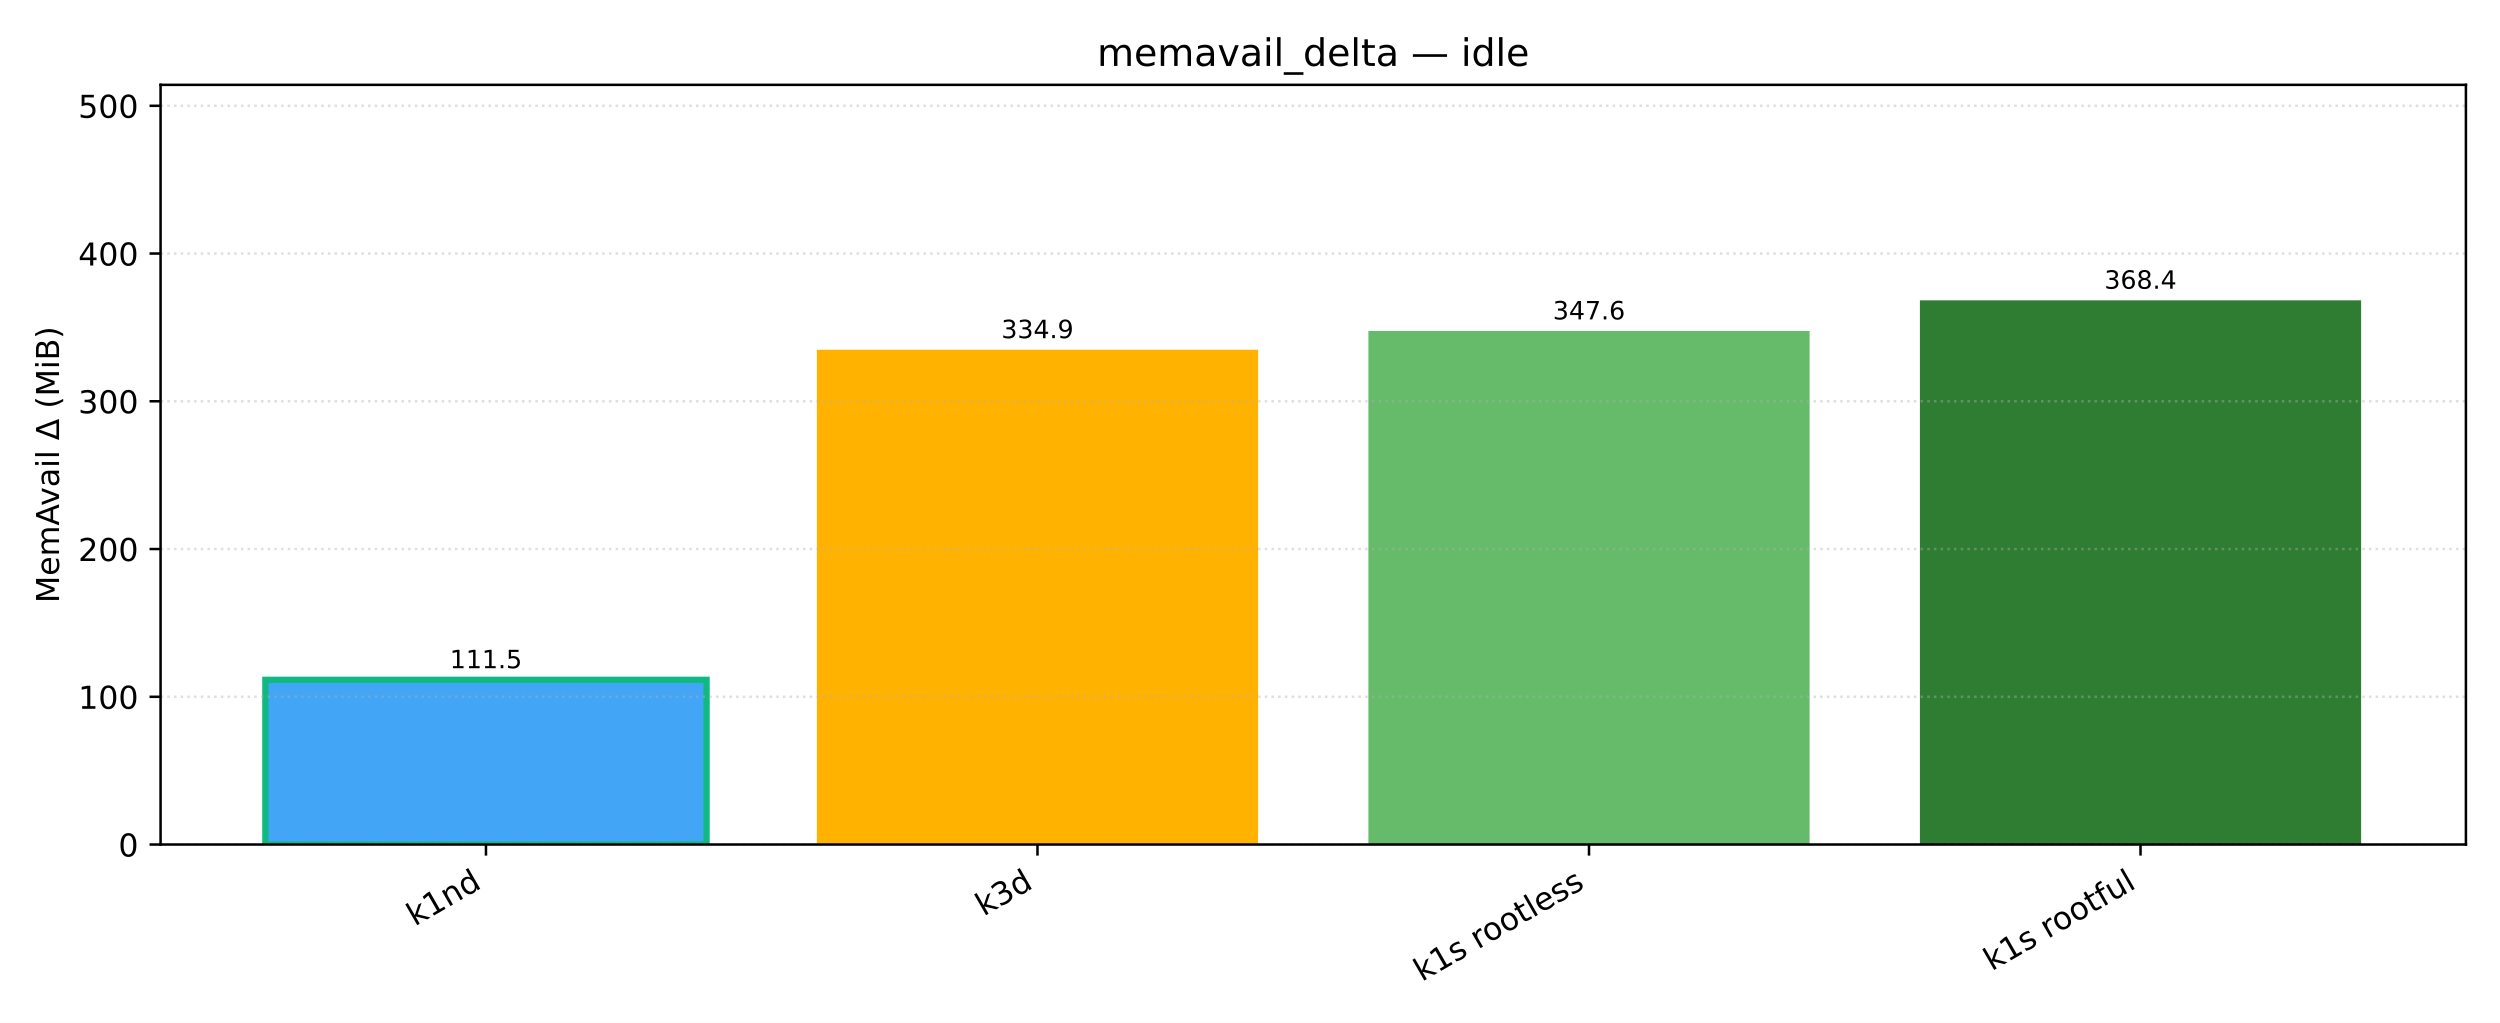
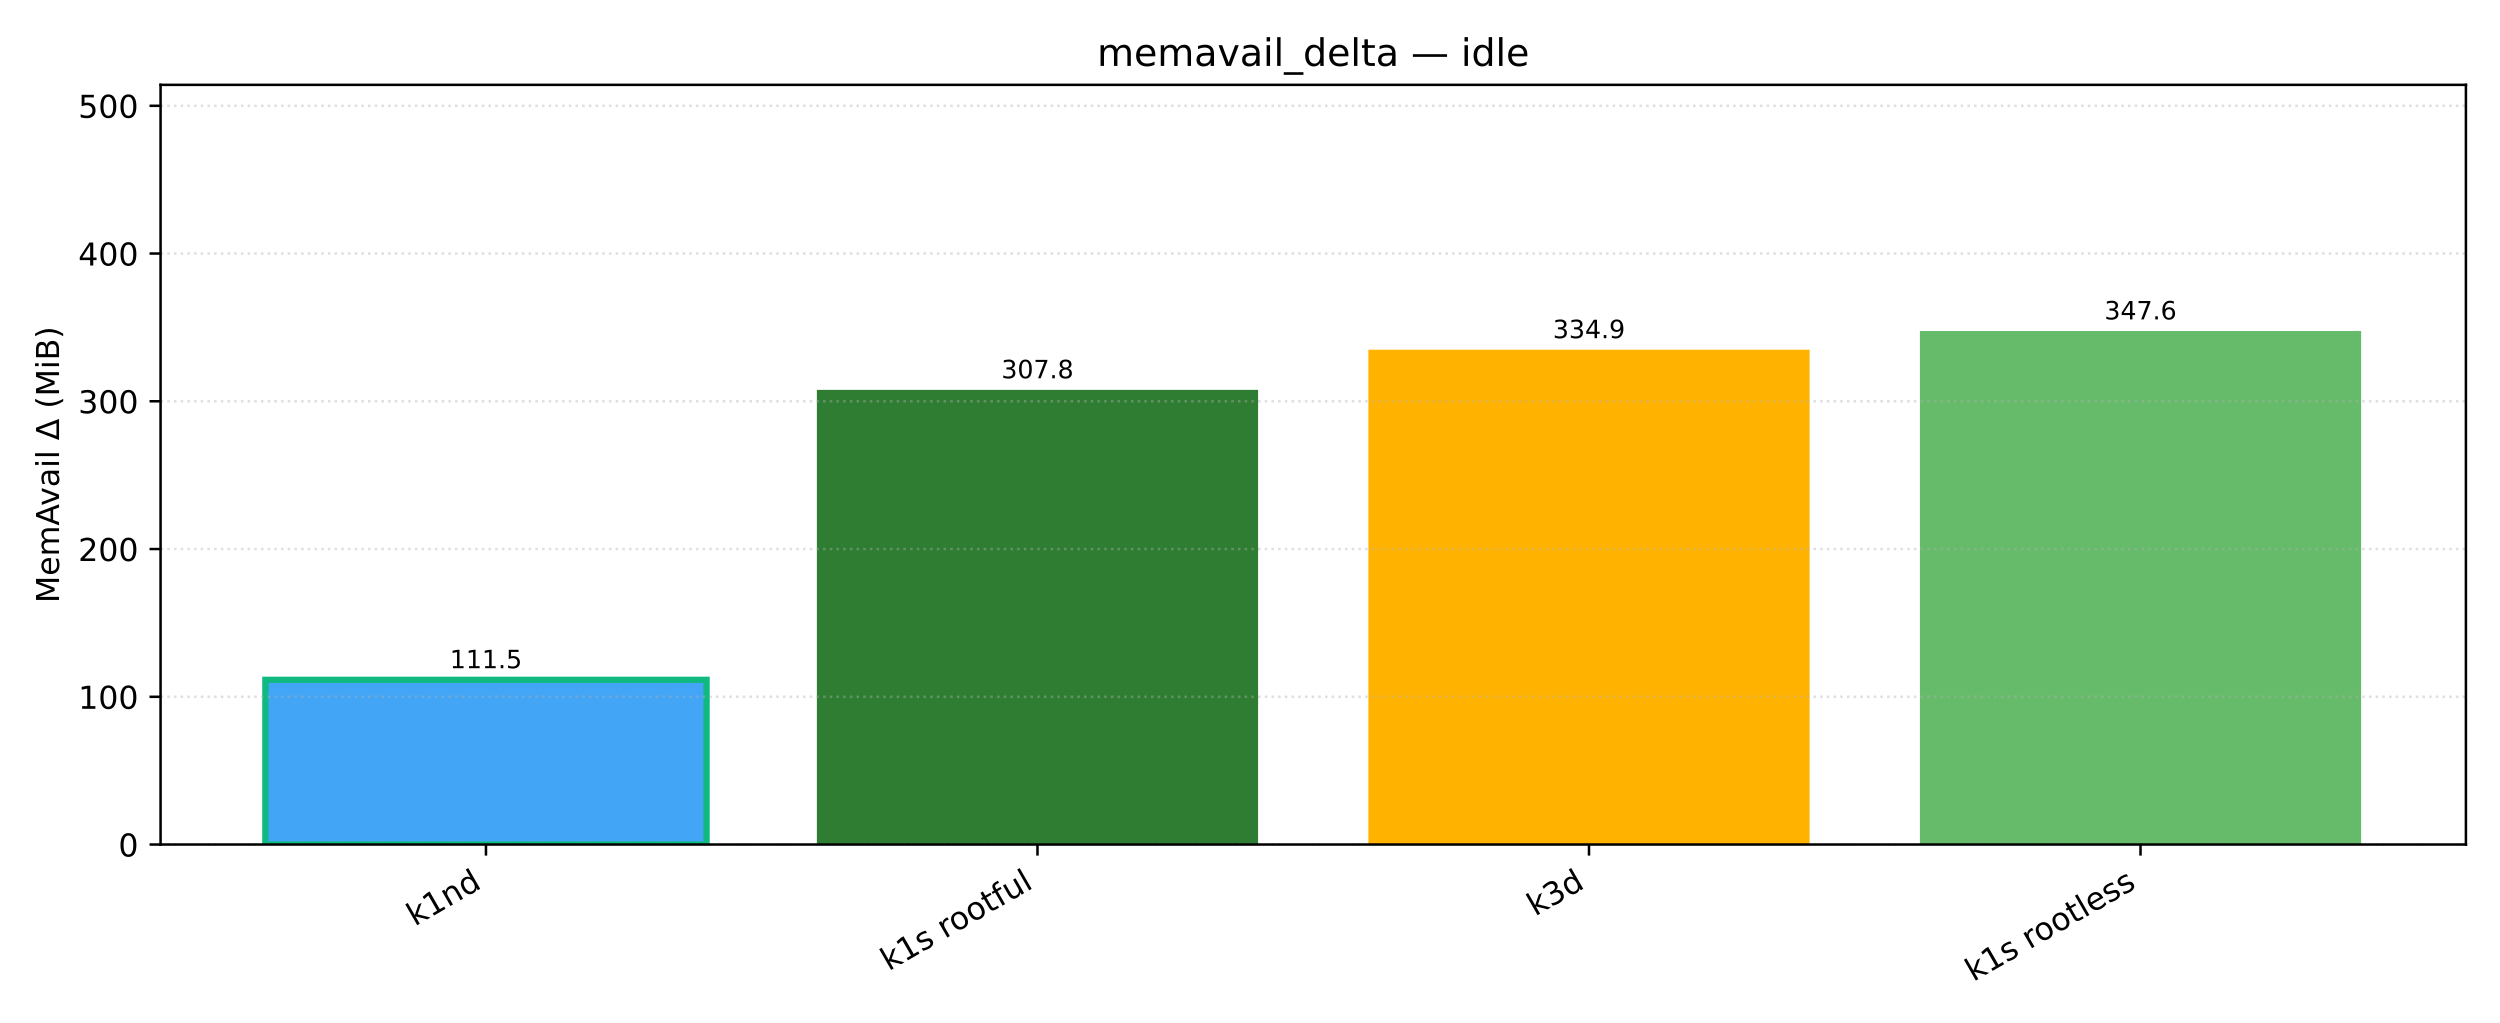
<svg xmlns="http://www.w3.org/2000/svg" xmlns:xlink="http://www.w3.org/1999/xlink" width="792pt" height="324pt" viewBox="0 0 792 324" version="1.1">
  <defs>
    <style type="text/css">*{stroke-linejoin: round; stroke-linecap: butt}</style>
  </defs>
  <g id="figure_1">
    <g id="patch_1">
      <path d="M 0 324  L 792 324  L 792 0  L 0 0  z " style="fill: #ffffff" />
    </g>
    <g id="axes_1">
      <g id="patch_2">
        <path d="M 50.87 267.545  L 781.2 267.545  L 781.2 26.88  L 50.87 26.88  z " style="fill: #ffffff" />
      </g>
      <g id="patch_3">
-         <path d="M 84.067 267.545  L 223.843 267.545  L 223.843 215.359  L 84.067 215.359  z " clip-path="url(#p48d5377087)" style="fill: #42a5f5; stroke: #10b981; stroke-width: 2; stroke-linejoin: miter" />
+         <path d="M 84.067 267.545  L 223.843 267.545  L 223.843 215.359  L 84.067 215.359  z " clip-path="url(#p763df72792)" style="fill: #42a5f5; stroke: #10b981; stroke-width: 2; stroke-linejoin: miter" />
      </g>
      <g id="patch_4">
-         <path d="M 258.787 267.545  L 398.563 267.545  L 398.563 110.798  L 258.787 110.798  z " clip-path="url(#p48d5377087)" style="fill: #ffb300" />
+         <path d="M 258.787 267.545  L 398.563 267.545  L 398.563 123.501  L 258.787 123.501  z " clip-path="url(#p763df72792)" style="fill: #2e7d32" />
      </g>
      <g id="patch_5">
-         <path d="M 433.507 267.545  L 573.283 267.545  L 573.283 104.857  L 433.507 104.857  z " clip-path="url(#p48d5377087)" style="fill: #66bb6a" />
+         <path d="M 433.507 267.545  L 573.283 267.545  L 573.283 110.798  L 433.507 110.798  z " clip-path="url(#p763df72792)" style="fill: #ffb300" />
      </g>
      <g id="patch_6">
-         <path d="M 608.227 267.545  L 748.003 267.545  L 748.003 95.136  L 608.227 95.136  z " clip-path="url(#p48d5377087)" style="fill: #2e7d32" />
+         <path d="M 608.227 267.545  L 748.003 267.545  L 748.003 104.857  L 608.227 104.857  z " clip-path="url(#p763df72792)" style="fill: #66bb6a" />
      </g>
      <g id="matplotlib.axis_1">
        <g id="xtick_1">
          <g id="line2d_1">
            <defs>
-               <path id="m6c4c476361" d="M 0 0  L 0 3.5  " style="stroke: #000000; stroke-width: 0.8" />
+               <path id="m501a582d23" d="M 0 0  L 0 3.5  " style="stroke: #000000; stroke-width: 0.8" />
            </defs>
            <g>
-               <use xlink:href="#m6c4c476361" x="153.955" y="267.545" style="stroke: #000000; stroke-width: 0.8" />
+               <use xlink:href="#m501a582d23" x="153.955" y="267.545" style="stroke: #000000; stroke-width: 0.8" />
            </g>
          </g>
          <g id="text_1">
            <g transform="translate(131.4038 293.5454) rotate(-30) scale(0.1 -0.1)">
              <defs>
                <path id="DejaVuSans-6b" d="M 581 4863  L 1159 4863  L 1159 1991  L 2875 3500  L 3609 3500  L 1753 1863  L 3688 0  L 2938 0  L 1159 1709  L 1159 0  L 581 0  L 581 4863  z " transform="scale(0.015625)" />
                <path id="DejaVuSans-31" d="M 794 531  L 1825 531  L 1825 4091  L 703 3866  L 703 4441  L 1819 4666  L 2450 4666  L 2450 531  L 3481 531  L 3481 0  L 794 0  L 794 531  z " transform="scale(0.015625)" />
                <path id="DejaVuSans-6e" d="M 3513 2113  L 3513 0  L 2938 0  L 2938 2094  Q 2938 2591 2744 2837  Q 2550 3084 2163 3084  Q 1697 3084 1428 2787  Q 1159 2491 1159 1978  L 1159 0  L 581 0  L 581 3500  L 1159 3500  L 1159 2956  Q 1366 3272 1645 3428  Q 1925 3584 2291 3584  Q 2894 3584 3203 3211  Q 3513 2838 3513 2113  z " transform="scale(0.015625)" />
                <path id="DejaVuSans-64" d="M 2906 2969  L 2906 4863  L 3481 4863  L 3481 0  L 2906 0  L 2906 525  Q 2725 213 2448 61  Q 2172 -91 1784 -91  Q 1150 -91 751 415  Q 353 922 353 1747  Q 353 2572 751 3078  Q 1150 3584 1784 3584  Q 2172 3584 2448 3432  Q 2725 3281 2906 2969  z M 947 1747  Q 947 1113 1208 752  Q 1469 391 1925 391  Q 2381 391 2643 752  Q 2906 1113 2906 1747  Q 2906 2381 2643 2742  Q 2381 3103 1925 3103  Q 1469 3103 1208 2742  Q 947 2381 947 1747  z " transform="scale(0.015625)" />
              </defs>
              <use xlink:href="#DejaVuSans-6b" />
              <use xlink:href="#DejaVuSans-31" transform="translate(57.91016 0)" />
              <use xlink:href="#DejaVuSans-6e" transform="translate(121.5332 0)" />
              <use xlink:href="#DejaVuSans-64" transform="translate(184.9121 0)" />
            </g>
          </g>
        </g>
        <g id="xtick_2">
          <g id="line2d_2">
            <g>
-               <use xlink:href="#m6c4c476361" x="328.675" y="267.545" style="stroke: #000000; stroke-width: 0.8" />
+               <use xlink:href="#m501a582d23" x="328.675" y="267.545" style="stroke: #000000; stroke-width: 0.8" />
            </g>
          </g>
          <g id="text_2">
-             <g transform="translate(311.6123 290.3767) rotate(-30) scale(0.1 -0.1)">
-               <defs>
-                 <path id="DejaVuSans-33" d="M 2597 2516  Q 3050 2419 3304 2112  Q 3559 1806 3559 1356  Q 3559 666 3084 287  Q 2609 -91 1734 -91  Q 1441 -91 1130 -33  Q 819 25 488 141  L 488 750  Q 750 597 1062 519  Q 1375 441 1716 441  Q 2309 441 2620 675  Q 2931 909 2931 1356  Q 2931 1769 2642 2001  Q 2353 2234 1838 2234  L 1294 2234  L 1294 2753  L 1863 2753  Q 2328 2753 2575 2939  Q 2822 3125 2822 3475  Q 2822 3834 2567 4026  Q 2313 4219 1838 4219  Q 1578 4219 1281 4162  Q 984 4106 628 3988  L 628 4550  Q 988 4650 1302 4700  Q 1616 4750 1894 4750  Q 2613 4750 3031 4423  Q 3450 4097 3450 3541  Q 3450 3153 3228 2886  Q 3006 2619 2597 2516  z " transform="scale(0.015625)" />
-               </defs>
-               <use xlink:href="#DejaVuSans-6b" />
-               <use xlink:href="#DejaVuSans-33" transform="translate(57.91016 0)" />
-               <use xlink:href="#DejaVuSans-64" transform="translate(121.5332 0)" />
-             </g>
-           </g>
-         </g>
-         <g id="xtick_3">
-           <g id="line2d_3">
-             <g>
-               <use xlink:href="#m6c4c476361" x="503.395" y="267.545" style="stroke: #000000; stroke-width: 0.8" />
-             </g>
-           </g>
-           <g id="text_3">
-             <g transform="translate(450.4505 311.0931) rotate(-30) scale(0.1 -0.1)">
+             <g transform="translate(281.545 307.7361) rotate(-30) scale(0.1 -0.1)">
              <defs>
                <path id="DejaVuSans-73" d="M 2834 3397  L 2834 2853  Q 2591 2978 2328 3040  Q 2066 3103 1784 3103  Q 1356 3103 1142 2972  Q 928 2841 928 2578  Q 928 2378 1081 2264  Q 1234 2150 1697 2047  L 1894 2003  Q 2506 1872 2764 1633  Q 3022 1394 3022 966  Q 3022 478 2636 193  Q 2250 -91 1575 -91  Q 1294 -91 989 -36  Q 684 19 347 128  L 347 722  Q 666 556 975 473  Q 1284 391 1588 391  Q 1994 391 2212 530  Q 2431 669 2431 922  Q 2431 1156 2273 1281  Q 2116 1406 1581 1522  L 1381 1569  Q 847 1681 609 1914  Q 372 2147 372 2553  Q 372 3047 722 3315  Q 1072 3584 1716 3584  Q 2034 3584 2315 3537  Q 2597 3491 2834 3397  z " transform="scale(0.015625)" />
                <path id="DejaVuSans-20" transform="scale(0.015625)" />
                <path id="DejaVuSans-72" d="M 2631 2963  Q 2534 3019 2420 3045  Q 2306 3072 2169 3072  Q 1681 3072 1420 2755  Q 1159 2438 1159 1844  L 1159 0  L 581 0  L 581 3500  L 1159 3500  L 1159 2956  Q 1341 3275 1631 3429  Q 1922 3584 2338 3584  Q 2397 3584 2469 3576  Q 2541 3569 2628 3553  L 2631 2963  z " transform="scale(0.015625)" />
                <path id="DejaVuSans-6f" d="M 1959 3097  Q 1497 3097 1228 2736  Q 959 2375 959 1747  Q 959 1119 1226 758  Q 1494 397 1959 397  Q 2419 397 2687 759  Q 2956 1122 2956 1747  Q 2956 2369 2687 2733  Q 2419 3097 1959 3097  z M 1959 3584  Q 2709 3584 3137 3096  Q 3566 2609 3566 1747  Q 3566 888 3137 398  Q 2709 -91 1959 -91  Q 1206 -91 779 398  Q 353 888 353 1747  Q 353 2609 779 3096  Q 1206 3584 1959 3584  z " transform="scale(0.015625)" />
                <path id="DejaVuSans-74" d="M 1172 4494  L 1172 3500  L 2356 3500  L 2356 3053  L 1172 3053  L 1172 1153  Q 1172 725 1289 603  Q 1406 481 1766 481  L 2356 481  L 2356 0  L 1766 0  Q 1100 0 847 248  Q 594 497 594 1153  L 594 3053  L 172 3053  L 172 3500  L 594 3500  L 594 4494  L 1172 4494  z " transform="scale(0.015625)" />
+                 <path id="DejaVuSans-66" d="M 2375 4863  L 2375 4384  L 1825 4384  Q 1516 4384 1395 4259  Q 1275 4134 1275 3809  L 1275 3500  L 2222 3500  L 2222 3053  L 1275 3053  L 1275 0  L 697 0  L 697 3053  L 147 3053  L 147 3500  L 697 3500  L 697 3744  Q 697 4328 969 4595  Q 1241 4863 1831 4863  L 2375 4863  z " transform="scale(0.015625)" />
+                 <path id="DejaVuSans-75" d="M 544 1381  L 544 3500  L 1119 3500  L 1119 1403  Q 1119 906 1312 657  Q 1506 409 1894 409  Q 2359 409 2629 706  Q 2900 1003 2900 1516  L 2900 3500  L 3475 3500  L 3475 0  L 2900 0  L 2900 538  Q 2691 219 2414 64  Q 2138 -91 1772 -91  Q 1169 -91 856 284  Q 544 659 544 1381  z M 1991 3584  L 1991 3584  z " transform="scale(0.015625)" />
                <path id="DejaVuSans-6c" d="M 603 4863  L 1178 4863  L 1178 0  L 603 0  L 603 4863  z " transform="scale(0.015625)" />
+               </defs>
+               <use xlink:href="#DejaVuSans-6b" />
+               <use xlink:href="#DejaVuSans-31" transform="translate(57.91016 0)" />
+               <use xlink:href="#DejaVuSans-73" transform="translate(121.5332 0)" />
+               <use xlink:href="#DejaVuSans-20" transform="translate(173.6328 0)" />
+               <use xlink:href="#DejaVuSans-72" transform="translate(205.4199 0)" />
+               <use xlink:href="#DejaVuSans-6f" transform="translate(244.2832 0)" />
+               <use xlink:href="#DejaVuSans-6f" transform="translate(305.4648 0)" />
+               <use xlink:href="#DejaVuSans-74" transform="translate(366.6465 0)" />
+               <use xlink:href="#DejaVuSans-66" transform="translate(405.8555 0)" />
+               <use xlink:href="#DejaVuSans-75" transform="translate(441.0605 0)" />
+               <use xlink:href="#DejaVuSans-6c" transform="translate(504.4395 0)" />
+             </g>
+           </g>
+         </g>
+         <g id="xtick_3">
+           <g id="line2d_3">
+             <g>
+               <use xlink:href="#m501a582d23" x="503.395" y="267.545" style="stroke: #000000; stroke-width: 0.8" />
+             </g>
+           </g>
+           <g id="text_3">
+             <g transform="translate(486.3324 290.3767) rotate(-30) scale(0.1 -0.1)">
+               <defs>
+                 <path id="DejaVuSans-33" d="M 2597 2516  Q 3050 2419 3304 2112  Q 3559 1806 3559 1356  Q 3559 666 3084 287  Q 2609 -91 1734 -91  Q 1441 -91 1130 -33  Q 819 25 488 141  L 488 750  Q 750 597 1062 519  Q 1375 441 1716 441  Q 2309 441 2620 675  Q 2931 909 2931 1356  Q 2931 1769 2642 2001  Q 2353 2234 1838 2234  L 1294 2234  L 1294 2753  L 1863 2753  Q 2328 2753 2575 2939  Q 2822 3125 2822 3475  Q 2822 3834 2567 4026  Q 2313 4219 1838 4219  Q 1578 4219 1281 4162  Q 984 4106 628 3988  L 628 4550  Q 988 4650 1302 4700  Q 1616 4750 1894 4750  Q 2613 4750 3031 4423  Q 3450 4097 3450 3541  Q 3450 3153 3228 2886  Q 3006 2619 2597 2516  z " transform="scale(0.015625)" />
+               </defs>
+               <use xlink:href="#DejaVuSans-6b" />
+               <use xlink:href="#DejaVuSans-33" transform="translate(57.91016 0)" />
+               <use xlink:href="#DejaVuSans-64" transform="translate(121.5332 0)" />
+             </g>
+           </g>
+         </g>
+         <g id="xtick_4">
+           <g id="line2d_4">
+             <g>
+               <use xlink:href="#m501a582d23" x="678.115" y="267.545" style="stroke: #000000; stroke-width: 0.8" />
+             </g>
+           </g>
+           <g id="text_4">
+             <g transform="translate(625.1706 311.0931) rotate(-30) scale(0.1 -0.1)">
+               <defs>
                <path id="DejaVuSans-65" d="M 3597 1894  L 3597 1613  L 953 1613  Q 991 1019 1311 708  Q 1631 397 2203 397  Q 2534 397 2845 478  Q 3156 559 3463 722  L 3463 178  Q 3153 47 2828 -22  Q 2503 -91 2169 -91  Q 1331 -91 842 396  Q 353 884 353 1716  Q 353 2575 817 3079  Q 1281 3584 2069 3584  Q 2775 3584 3186 3129  Q 3597 2675 3597 1894  z M 3022 2063  Q 3016 2534 2758 2815  Q 2500 3097 2075 3097  Q 1594 3097 1305 2825  Q 1016 2553 972 2059  L 3022 2063  z " transform="scale(0.015625)" />
              </defs>
              <use xlink:href="#DejaVuSans-6b" />
              <use xlink:href="#DejaVuSans-31" transform="translate(57.91016 0)" />
              <use xlink:href="#DejaVuSans-73" transform="translate(121.5332 0)" />
              <use xlink:href="#DejaVuSans-20" transform="translate(173.6328 0)" />
              <use xlink:href="#DejaVuSans-72" transform="translate(205.4199 0)" />
              <use xlink:href="#DejaVuSans-6f" transform="translate(244.2832 0)" />
              <use xlink:href="#DejaVuSans-6f" transform="translate(305.4648 0)" />
              <use xlink:href="#DejaVuSans-74" transform="translate(366.6465 0)" />
              <use xlink:href="#DejaVuSans-6c" transform="translate(405.8555 0)" />
              <use xlink:href="#DejaVuSans-65" transform="translate(433.6387 0)" />
              <use xlink:href="#DejaVuSans-73" transform="translate(495.1621 0)" />
              <use xlink:href="#DejaVuSans-73" transform="translate(547.2617 0)" />
            </g>
          </g>
        </g>
-         <g id="xtick_4">
-           <g id="line2d_4">
-             <g>
-               <use xlink:href="#m6c4c476361" x="678.115" y="267.545" style="stroke: #000000; stroke-width: 0.8" />
-             </g>
-           </g>
-           <g id="text_4">
-             <g transform="translate(630.9852 307.7361) rotate(-30) scale(0.1 -0.1)">
-               <defs>
-                 <path id="DejaVuSans-66" d="M 2375 4863  L 2375 4384  L 1825 4384  Q 1516 4384 1395 4259  Q 1275 4134 1275 3809  L 1275 3500  L 2222 3500  L 2222 3053  L 1275 3053  L 1275 0  L 697 0  L 697 3053  L 147 3053  L 147 3500  L 697 3500  L 697 3744  Q 697 4328 969 4595  Q 1241 4863 1831 4863  L 2375 4863  z " transform="scale(0.015625)" />
-                 <path id="DejaVuSans-75" d="M 544 1381  L 544 3500  L 1119 3500  L 1119 1403  Q 1119 906 1312 657  Q 1506 409 1894 409  Q 2359 409 2629 706  Q 2900 1003 2900 1516  L 2900 3500  L 3475 3500  L 3475 0  L 2900 0  L 2900 538  Q 2691 219 2414 64  Q 2138 -91 1772 -91  Q 1169 -91 856 284  Q 544 659 544 1381  z M 1991 3584  L 1991 3584  z " transform="scale(0.015625)" />
-               </defs>
-               <use xlink:href="#DejaVuSans-6b" />
-               <use xlink:href="#DejaVuSans-31" transform="translate(57.91016 0)" />
-               <use xlink:href="#DejaVuSans-73" transform="translate(121.5332 0)" />
-               <use xlink:href="#DejaVuSans-20" transform="translate(173.6328 0)" />
-               <use xlink:href="#DejaVuSans-72" transform="translate(205.4199 0)" />
-               <use xlink:href="#DejaVuSans-6f" transform="translate(244.2832 0)" />
-               <use xlink:href="#DejaVuSans-6f" transform="translate(305.4648 0)" />
-               <use xlink:href="#DejaVuSans-74" transform="translate(366.6465 0)" />
-               <use xlink:href="#DejaVuSans-66" transform="translate(405.8555 0)" />
-               <use xlink:href="#DejaVuSans-75" transform="translate(441.0605 0)" />
-               <use xlink:href="#DejaVuSans-6c" transform="translate(504.4395 0)" />
-             </g>
-           </g>
-         </g>
      </g>
      <g id="matplotlib.axis_2">
        <g id="ytick_1">
          <g id="line2d_5">
-             <path d="M 50.87 267.545  L 781.2 267.545  " clip-path="url(#p48d5377087)" style="fill: none; stroke-dasharray: 0.8,1.32; stroke-dashoffset: 0; stroke: #b0b0b0; stroke-opacity: 0.4; stroke-width: 0.8" />
+             <path d="M 50.87 267.545  L 781.2 267.545  " clip-path="url(#p763df72792)" style="fill: none; stroke-dasharray: 0.8,1.32; stroke-dashoffset: 0; stroke: #b0b0b0; stroke-opacity: 0.4; stroke-width: 0.8" />
          </g>
          <g id="line2d_6">
            <defs>
-               <path id="m9c7cfd11ad" d="M 0 0  L -3.5 0  " style="stroke: #000000; stroke-width: 0.8" />
+               <path id="m310448bea2" d="M 0 0  L -3.5 0  " style="stroke: #000000; stroke-width: 0.8" />
            </defs>
            <g>
-               <use xlink:href="#m9c7cfd11ad" x="50.87" y="267.545" style="stroke: #000000; stroke-width: 0.8" />
+               <use xlink:href="#m310448bea2" x="50.87" y="267.545" style="stroke: #000000; stroke-width: 0.8" />
            </g>
          </g>
          <g id="text_5">
            <g transform="translate(37.5075 271.3447) scale(0.1 -0.1)">
              <defs>
                <path id="DejaVuSans-30" d="M 2034 4250  Q 1547 4250 1301 3770  Q 1056 3291 1056 2328  Q 1056 1369 1301 889  Q 1547 409 2034 409  Q 2525 409 2770 889  Q 3016 1369 3016 2328  Q 3016 3291 2770 3770  Q 2525 4250 2034 4250  z M 2034 4750  Q 2819 4750 3233 4129  Q 3647 3509 3647 2328  Q 3647 1150 3233 529  Q 2819 -91 2034 -91  Q 1250 -91 836 529  Q 422 1150 422 2328  Q 422 3509 836 4129  Q 1250 4750 2034 4750  z " transform="scale(0.015625)" />
              </defs>
              <use xlink:href="#DejaVuSans-30" />
            </g>
          </g>
        </g>
        <g id="ytick_2">
          <g id="line2d_7">
-             <path d="M 50.87 220.74  L 781.2 220.74  " clip-path="url(#p48d5377087)" style="fill: none; stroke-dasharray: 0.8,1.32; stroke-dashoffset: 0; stroke: #b0b0b0; stroke-opacity: 0.4; stroke-width: 0.8" />
+             <path d="M 50.87 220.74  L 781.2 220.74  " clip-path="url(#p763df72792)" style="fill: none; stroke-dasharray: 0.8,1.32; stroke-dashoffset: 0; stroke: #b0b0b0; stroke-opacity: 0.4; stroke-width: 0.8" />
          </g>
          <g id="line2d_8">
            <g>
-               <use xlink:href="#m9c7cfd11ad" x="50.87" y="220.74" style="stroke: #000000; stroke-width: 0.8" />
+               <use xlink:href="#m310448bea2" x="50.87" y="220.74" style="stroke: #000000; stroke-width: 0.8" />
            </g>
          </g>
          <g id="text_6">
            <g transform="translate(24.7825 224.539) scale(0.1 -0.1)">
              <use xlink:href="#DejaVuSans-31" />
              <use xlink:href="#DejaVuSans-30" transform="translate(63.62305 0)" />
              <use xlink:href="#DejaVuSans-30" transform="translate(127.2461 0)" />
            </g>
          </g>
        </g>
        <g id="ytick_3">
          <g id="line2d_9">
-             <path d="M 50.87 173.934  L 781.2 173.934  " clip-path="url(#p48d5377087)" style="fill: none; stroke-dasharray: 0.8,1.32; stroke-dashoffset: 0; stroke: #b0b0b0; stroke-opacity: 0.4; stroke-width: 0.8" />
+             <path d="M 50.87 173.934  L 781.2 173.934  " clip-path="url(#p763df72792)" style="fill: none; stroke-dasharray: 0.8,1.32; stroke-dashoffset: 0; stroke: #b0b0b0; stroke-opacity: 0.4; stroke-width: 0.8" />
          </g>
          <g id="line2d_10">
            <g>
-               <use xlink:href="#m9c7cfd11ad" x="50.87" y="173.934" style="stroke: #000000; stroke-width: 0.8" />
+               <use xlink:href="#m310448bea2" x="50.87" y="173.934" style="stroke: #000000; stroke-width: 0.8" />
            </g>
          </g>
          <g id="text_7">
            <g transform="translate(24.7825 177.7333) scale(0.1 -0.1)">
              <defs>
                <path id="DejaVuSans-32" d="M 1228 531  L 3431 531  L 3431 0  L 469 0  L 469 531  Q 828 903 1448 1529  Q 2069 2156 2228 2338  Q 2531 2678 2651 2914  Q 2772 3150 2772 3378  Q 2772 3750 2511 3984  Q 2250 4219 1831 4219  Q 1534 4219 1204 4116  Q 875 4013 500 3803  L 500 4441  Q 881 4594 1212 4672  Q 1544 4750 1819 4750  Q 2544 4750 2975 4387  Q 3406 4025 3406 3419  Q 3406 3131 3298 2873  Q 3191 2616 2906 2266  Q 2828 2175 2409 1742  Q 1991 1309 1228 531  z " transform="scale(0.015625)" />
              </defs>
              <use xlink:href="#DejaVuSans-32" />
              <use xlink:href="#DejaVuSans-30" transform="translate(63.62305 0)" />
              <use xlink:href="#DejaVuSans-30" transform="translate(127.2461 0)" />
            </g>
          </g>
        </g>
        <g id="ytick_4">
          <g id="line2d_11">
-             <path d="M 50.87 127.128  L 781.2 127.128  " clip-path="url(#p48d5377087)" style="fill: none; stroke-dasharray: 0.8,1.32; stroke-dashoffset: 0; stroke: #b0b0b0; stroke-opacity: 0.4; stroke-width: 0.8" />
+             <path d="M 50.87 127.128  L 781.2 127.128  " clip-path="url(#p763df72792)" style="fill: none; stroke-dasharray: 0.8,1.32; stroke-dashoffset: 0; stroke: #b0b0b0; stroke-opacity: 0.4; stroke-width: 0.8" />
          </g>
          <g id="line2d_12">
            <g>
-               <use xlink:href="#m9c7cfd11ad" x="50.87" y="127.128" style="stroke: #000000; stroke-width: 0.8" />
+               <use xlink:href="#m310448bea2" x="50.87" y="127.128" style="stroke: #000000; stroke-width: 0.8" />
            </g>
          </g>
          <g id="text_8">
            <g transform="translate(24.7825 130.9275) scale(0.1 -0.1)">
              <use xlink:href="#DejaVuSans-33" />
              <use xlink:href="#DejaVuSans-30" transform="translate(63.62305 0)" />
              <use xlink:href="#DejaVuSans-30" transform="translate(127.2461 0)" />
            </g>
          </g>
        </g>
        <g id="ytick_5">
          <g id="line2d_13">
-             <path d="M 50.87 80.323  L 781.2 80.323  " clip-path="url(#p48d5377087)" style="fill: none; stroke-dasharray: 0.8,1.32; stroke-dashoffset: 0; stroke: #b0b0b0; stroke-opacity: 0.4; stroke-width: 0.8" />
+             <path d="M 50.87 80.323  L 781.2 80.323  " clip-path="url(#p763df72792)" style="fill: none; stroke-dasharray: 0.8,1.32; stroke-dashoffset: 0; stroke: #b0b0b0; stroke-opacity: 0.4; stroke-width: 0.8" />
          </g>
          <g id="line2d_14">
            <g>
-               <use xlink:href="#m9c7cfd11ad" x="50.87" y="80.323" style="stroke: #000000; stroke-width: 0.8" />
+               <use xlink:href="#m310448bea2" x="50.87" y="80.323" style="stroke: #000000; stroke-width: 0.8" />
            </g>
          </g>
          <g id="text_9">
            <g transform="translate(24.7825 84.12183) scale(0.1 -0.1)">
              <defs>
                <path id="DejaVuSans-34" d="M 2419 4116  L 825 1625  L 2419 1625  L 2419 4116  z M 2253 4666  L 3047 4666  L 3047 1625  L 3713 1625  L 3713 1100  L 3047 1100  L 3047 0  L 2419 0  L 2419 1100  L 313 1100  L 313 1709  L 2253 4666  z " transform="scale(0.015625)" />
              </defs>
              <use xlink:href="#DejaVuSans-34" />
              <use xlink:href="#DejaVuSans-30" transform="translate(63.62305 0)" />
              <use xlink:href="#DejaVuSans-30" transform="translate(127.2461 0)" />
            </g>
          </g>
        </g>
        <g id="ytick_6">
          <g id="line2d_15">
-             <path d="M 50.87 33.517  L 781.2 33.517  " clip-path="url(#p48d5377087)" style="fill: none; stroke-dasharray: 0.8,1.32; stroke-dashoffset: 0; stroke: #b0b0b0; stroke-opacity: 0.4; stroke-width: 0.8" />
+             <path d="M 50.87 33.517  L 781.2 33.517  " clip-path="url(#p763df72792)" style="fill: none; stroke-dasharray: 0.8,1.32; stroke-dashoffset: 0; stroke: #b0b0b0; stroke-opacity: 0.4; stroke-width: 0.8" />
          </g>
          <g id="line2d_16">
            <g>
-               <use xlink:href="#m9c7cfd11ad" x="50.87" y="33.517" style="stroke: #000000; stroke-width: 0.8" />
+               <use xlink:href="#m310448bea2" x="50.87" y="33.517" style="stroke: #000000; stroke-width: 0.8" />
            </g>
          </g>
          <g id="text_10">
            <g transform="translate(24.7825 37.31612) scale(0.1 -0.1)">
              <defs>
                <path id="DejaVuSans-35" d="M 691 4666  L 3169 4666  L 3169 4134  L 1269 4134  L 1269 2991  Q 1406 3038 1543 3061  Q 1681 3084 1819 3084  Q 2600 3084 3056 2656  Q 3513 2228 3513 1497  Q 3513 744 3044 326  Q 2575 -91 1722 -91  Q 1428 -91 1123 -41  Q 819 9 494 109  L 494 744  Q 775 591 1075 516  Q 1375 441 1709 441  Q 2250 441 2565 725  Q 2881 1009 2881 1497  Q 2881 1984 2565 2268  Q 2250 2553 1709 2553  Q 1456 2553 1204 2497  Q 953 2441 691 2322  L 691 4666  z " transform="scale(0.015625)" />
              </defs>
              <use xlink:href="#DejaVuSans-35" />
              <use xlink:href="#DejaVuSans-30" transform="translate(63.62305 0)" />
              <use xlink:href="#DejaVuSans-30" transform="translate(127.2461 0)" />
            </g>
          </g>
        </g>
        <g id="text_11">
          <g transform="translate(18.70281 191.0354) rotate(-90) scale(0.1 -0.1)">
            <defs>
              <path id="DejaVuSans-4d" d="M 628 4666  L 1569 4666  L 2759 1491  L 3956 4666  L 4897 4666  L 4897 0  L 4281 0  L 4281 4097  L 3078 897  L 2444 897  L 1241 4097  L 1241 0  L 628 0  L 628 4666  z " transform="scale(0.015625)" />
              <path id="DejaVuSans-6d" d="M 3328 2828  Q 3544 3216 3844 3400  Q 4144 3584 4550 3584  Q 5097 3584 5394 3201  Q 5691 2819 5691 2113  L 5691 0  L 5113 0  L 5113 2094  Q 5113 2597 4934 2840  Q 4756 3084 4391 3084  Q 3944 3084 3684 2787  Q 3425 2491 3425 1978  L 3425 0  L 2847 0  L 2847 2094  Q 2847 2600 2669 2842  Q 2491 3084 2119 3084  Q 1678 3084 1418 2786  Q 1159 2488 1159 1978  L 1159 0  L 581 0  L 581 3500  L 1159 3500  L 1159 2956  Q 1356 3278 1631 3431  Q 1906 3584 2284 3584  Q 2666 3584 2933 3390  Q 3200 3197 3328 2828  z " transform="scale(0.015625)" />
              <path id="DejaVuSans-41" d="M 2188 4044  L 1331 1722  L 3047 1722  L 2188 4044  z M 1831 4666  L 2547 4666  L 4325 0  L 3669 0  L 3244 1197  L 1141 1197  L 716 0  L 50 0  L 1831 4666  z " transform="scale(0.015625)" />
              <path id="DejaVuSans-76" d="M 191 3500  L 800 3500  L 1894 563  L 2988 3500  L 3597 3500  L 2284 0  L 1503 0  L 191 3500  z " transform="scale(0.015625)" />
              <path id="DejaVuSans-61" d="M 2194 1759  Q 1497 1759 1228 1600  Q 959 1441 959 1056  Q 959 750 1161 570  Q 1363 391 1709 391  Q 2188 391 2477 730  Q 2766 1069 2766 1631  L 2766 1759  L 2194 1759  z M 3341 1997  L 3341 0  L 2766 0  L 2766 531  Q 2569 213 2275 61  Q 1981 -91 1556 -91  Q 1019 -91 701 211  Q 384 513 384 1019  Q 384 1609 779 1909  Q 1175 2209 1959 2209  L 2766 2209  L 2766 2266  Q 2766 2663 2505 2880  Q 2244 3097 1772 3097  Q 1472 3097 1187 3025  Q 903 2953 641 2809  L 641 3341  Q 956 3463 1253 3523  Q 1550 3584 1831 3584  Q 2591 3584 2966 3190  Q 3341 2797 3341 1997  z " transform="scale(0.015625)" />
              <path id="DejaVuSans-69" d="M 603 3500  L 1178 3500  L 1178 0  L 603 0  L 603 3500  z M 603 4863  L 1178 4863  L 1178 4134  L 603 4134  L 603 4863  z " transform="scale(0.015625)" />
              <path id="DejaVuSans-394" d="M 2188 4044  L 906 525  L 3472 525  L 2188 4044  z M 50 0  L 1831 4666  L 2547 4666  L 4325 0  L 50 0  z " transform="scale(0.015625)" />
              <path id="DejaVuSans-28" d="M 1984 4856  Q 1566 4138 1362 3434  Q 1159 2731 1159 2009  Q 1159 1288 1364 580  Q 1569 -128 1984 -844  L 1484 -844  Q 1016 -109 783 600  Q 550 1309 550 2009  Q 550 2706 781 3412  Q 1013 4119 1484 4856  L 1984 4856  z " transform="scale(0.015625)" />
              <path id="DejaVuSans-42" d="M 1259 2228  L 1259 519  L 2272 519  Q 2781 519 3026 730  Q 3272 941 3272 1375  Q 3272 1813 3026 2020  Q 2781 2228 2272 2228  L 1259 2228  z M 1259 4147  L 1259 2741  L 2194 2741  Q 2656 2741 2882 2914  Q 3109 3088 3109 3444  Q 3109 3797 2882 3972  Q 2656 4147 2194 4147  L 1259 4147  z M 628 4666  L 2241 4666  Q 2963 4666 3353 4366  Q 3744 4066 3744 3513  Q 3744 3084 3544 2831  Q 3344 2578 2956 2516  Q 3422 2416 3680 2098  Q 3938 1781 3938 1306  Q 3938 681 3513 340  Q 3088 0 2303 0  L 628 0  L 628 4666  z " transform="scale(0.015625)" />
              <path id="DejaVuSans-29" d="M 513 4856  L 1013 4856  Q 1481 4119 1714 3412  Q 1947 2706 1947 2009  Q 1947 1309 1714 600  Q 1481 -109 1013 -844  L 513 -844  Q 928 -128 1133 580  Q 1338 1288 1338 2009  Q 1338 2731 1133 3434  Q 928 4138 513 4856  z " transform="scale(0.015625)" />
            </defs>
            <use xlink:href="#DejaVuSans-4d" />
            <use xlink:href="#DejaVuSans-65" transform="translate(86.2793 0)" />
            <use xlink:href="#DejaVuSans-6d" transform="translate(147.8027 0)" />
            <use xlink:href="#DejaVuSans-41" transform="translate(245.2148 0)" />
            <use xlink:href="#DejaVuSans-76" transform="translate(307.748 0)" />
            <use xlink:href="#DejaVuSans-61" transform="translate(366.9277 0)" />
            <use xlink:href="#DejaVuSans-69" transform="translate(428.207 0)" />
            <use xlink:href="#DejaVuSans-6c" transform="translate(455.9902 0)" />
            <use xlink:href="#DejaVuSans-20" transform="translate(483.7734 0)" />
            <use xlink:href="#DejaVuSans-394" transform="translate(515.5605 0)" />
            <use xlink:href="#DejaVuSans-20" transform="translate(583.9688 0)" />
            <use xlink:href="#DejaVuSans-28" transform="translate(615.7559 0)" />
            <use xlink:href="#DejaVuSans-4d" transform="translate(654.7695 0)" />
            <use xlink:href="#DejaVuSans-69" transform="translate(741.0488 0)" />
            <use xlink:href="#DejaVuSans-42" transform="translate(768.832 0)" />
            <use xlink:href="#DejaVuSans-29" transform="translate(837.4355 0)" />
          </g>
        </g>
      </g>
      <g id="patch_7">
        <path d="M 50.87 267.545  L 50.87 26.88  " style="fill: none; stroke: #000000; stroke-width: 0.8; stroke-linejoin: miter; stroke-linecap: square" />
      </g>
      <g id="patch_8">
        <path d="M 781.2 267.545  L 781.2 26.88  " style="fill: none; stroke: #000000; stroke-width: 0.8; stroke-linejoin: miter; stroke-linecap: square" />
      </g>
      <g id="patch_9">
        <path d="M 50.87 267.545  L 781.2 267.545  " style="fill: none; stroke: #000000; stroke-width: 0.8; stroke-linejoin: miter; stroke-linecap: square" />
      </g>
      <g id="patch_10">
        <path d="M 50.87 26.88  L 781.2 26.88  " style="fill: none; stroke: #000000; stroke-width: 0.8; stroke-linejoin: miter; stroke-linecap: square" />
      </g>
      <g id="text_12">
        <g transform="translate(142.5036 211.6952) scale(0.08 -0.08)">
          <defs>
            <path id="DejaVuSans-2e" d="M 684 794  L 1344 794  L 1344 0  L 684 0  L 684 794  z " transform="scale(0.015625)" />
          </defs>
          <use xlink:href="#DejaVuSans-31" />
          <use xlink:href="#DejaVuSans-31" transform="translate(63.62305 0)" />
          <use xlink:href="#DejaVuSans-31" transform="translate(127.2461 0)" />
          <use xlink:href="#DejaVuSans-2e" transform="translate(190.8691 0)" />
          <use xlink:href="#DejaVuSans-35" transform="translate(222.6562 0)" />
        </g>
      </g>
      <g id="text_13">
-         <g transform="translate(317.2237 107.1338) scale(0.08 -0.08)">
+         <g transform="translate(317.2237 119.8371) scale(0.08 -0.08)">
+           <defs>
+             <path id="DejaVuSans-37" d="M 525 4666  L 3525 4666  L 3525 4397  L 1831 0  L 1172 0  L 2766 4134  L 525 4134  L 525 4666  z " transform="scale(0.015625)" />
+             <path id="DejaVuSans-38" d="M 2034 2216  Q 1584 2216 1326 1975  Q 1069 1734 1069 1313  Q 1069 891 1326 650  Q 1584 409 2034 409  Q 2484 409 2743 651  Q 3003 894 3003 1313  Q 3003 1734 2745 1975  Q 2488 2216 2034 2216  z M 1403 2484  Q 997 2584 770 2862  Q 544 3141 544 3541  Q 544 4100 942 4425  Q 1341 4750 2034 4750  Q 2731 4750 3128 4425  Q 3525 4100 3525 3541  Q 3525 3141 3298 2862  Q 3072 2584 2669 2484  Q 3125 2378 3379 2068  Q 3634 1759 3634 1313  Q 3634 634 3220 271  Q 2806 -91 2034 -91  Q 1263 -91 848 271  Q 434 634 434 1313  Q 434 1759 690 2068  Q 947 2378 1403 2484  z M 1172 3481  Q 1172 3119 1398 2916  Q 1625 2713 2034 2713  Q 2441 2713 2670 2916  Q 2900 3119 2900 3481  Q 2900 3844 2670 4047  Q 2441 4250 2034 4250  Q 1625 4250 1398 4047  Q 1172 3844 1172 3481  z " transform="scale(0.015625)" />
+           </defs>
+           <use xlink:href="#DejaVuSans-33" />
+           <use xlink:href="#DejaVuSans-30" transform="translate(63.62305 0)" />
+           <use xlink:href="#DejaVuSans-37" transform="translate(127.2461 0)" />
+           <use xlink:href="#DejaVuSans-2e" transform="translate(190.8691 0)" />
+           <use xlink:href="#DejaVuSans-38" transform="translate(222.6562 0)" />
+         </g>
+       </g>
+       <g id="text_14">
+         <g transform="translate(491.9438 107.1338) scale(0.08 -0.08)">
          <defs>
            <path id="DejaVuSans-39" d="M 703 97  L 703 672  Q 941 559 1184 500  Q 1428 441 1663 441  Q 2288 441 2617 861  Q 2947 1281 2994 2138  Q 2813 1869 2534 1725  Q 2256 1581 1919 1581  Q 1219 1581 811 2004  Q 403 2428 403 3163  Q 403 3881 828 4315  Q 1253 4750 1959 4750  Q 2769 4750 3195 4129  Q 3622 3509 3622 2328  Q 3622 1225 3098 567  Q 2575 -91 1691 -91  Q 1453 -91 1209 -44  Q 966 3 703 97  z M 1959 2075  Q 2384 2075 2632 2365  Q 2881 2656 2881 3163  Q 2881 3666 2632 3958  Q 2384 4250 1959 4250  Q 1534 4250 1286 3958  Q 1038 3666 1038 3163  Q 1038 2656 1286 2365  Q 1534 2075 1959 2075  z " transform="scale(0.015625)" />
          </defs>
          <use xlink:href="#DejaVuSans-33" />
          <use xlink:href="#DejaVuSans-33" transform="translate(63.62305 0)" />
          <use xlink:href="#DejaVuSans-34" transform="translate(127.2461 0)" />
          <use xlink:href="#DejaVuSans-2e" transform="translate(190.8691 0)" />
          <use xlink:href="#DejaVuSans-39" transform="translate(222.6562 0)" />
        </g>
      </g>
-       <g id="text_14">
-         <g transform="translate(491.9438 101.1935) scale(0.08 -0.08)">
-           <defs>
-             <path id="DejaVuSans-37" d="M 525 4666  L 3525 4666  L 3525 4397  L 1831 0  L 1172 0  L 2766 4134  L 525 4134  L 525 4666  z " transform="scale(0.015625)" />
+       <g id="text_15">
+         <g transform="translate(666.6639 101.1935) scale(0.08 -0.08)">
+           <defs>
            <path id="DejaVuSans-36" d="M 2113 2584  Q 1688 2584 1439 2293  Q 1191 2003 1191 1497  Q 1191 994 1439 701  Q 1688 409 2113 409  Q 2538 409 2786 701  Q 3034 994 3034 1497  Q 3034 2003 2786 2293  Q 2538 2584 2113 2584  z M 3366 4563  L 3366 3988  Q 3128 4100 2886 4159  Q 2644 4219 2406 4219  Q 1781 4219 1451 3797  Q 1122 3375 1075 2522  Q 1259 2794 1537 2939  Q 1816 3084 2150 3084  Q 2853 3084 3261 2657  Q 3669 2231 3669 1497  Q 3669 778 3244 343  Q 2819 -91 2113 -91  Q 1303 -91 875 529  Q 447 1150 447 2328  Q 447 3434 972 4092  Q 1497 4750 2381 4750  Q 2619 4750 2861 4703  Q 3103 4656 3366 4563  z " transform="scale(0.015625)" />
          </defs>
          <use xlink:href="#DejaVuSans-33" />
          <use xlink:href="#DejaVuSans-34" transform="translate(63.62305 0)" />
          <use xlink:href="#DejaVuSans-37" transform="translate(127.2461 0)" />
          <use xlink:href="#DejaVuSans-2e" transform="translate(190.8691 0)" />
          <use xlink:href="#DejaVuSans-36" transform="translate(222.6562 0)" />
-         </g>
-       </g>
-       <g id="text_15">
-         <g transform="translate(666.6639 91.47214) scale(0.08 -0.08)">
-           <defs>
-             <path id="DejaVuSans-38" d="M 2034 2216  Q 1584 2216 1326 1975  Q 1069 1734 1069 1313  Q 1069 891 1326 650  Q 1584 409 2034 409  Q 2484 409 2743 651  Q 3003 894 3003 1313  Q 3003 1734 2745 1975  Q 2488 2216 2034 2216  z M 1403 2484  Q 997 2584 770 2862  Q 544 3141 544 3541  Q 544 4100 942 4425  Q 1341 4750 2034 4750  Q 2731 4750 3128 4425  Q 3525 4100 3525 3541  Q 3525 3141 3298 2862  Q 3072 2584 2669 2484  Q 3125 2378 3379 2068  Q 3634 1759 3634 1313  Q 3634 634 3220 271  Q 2806 -91 2034 -91  Q 1263 -91 848 271  Q 434 634 434 1313  Q 434 1759 690 2068  Q 947 2378 1403 2484  z M 1172 3481  Q 1172 3119 1398 2916  Q 1625 2713 2034 2713  Q 2441 2713 2670 2916  Q 2900 3119 2900 3481  Q 2900 3844 2670 4047  Q 2441 4250 2034 4250  Q 1625 4250 1398 4047  Q 1172 3844 1172 3481  z " transform="scale(0.015625)" />
-           </defs>
-           <use xlink:href="#DejaVuSans-33" />
-           <use xlink:href="#DejaVuSans-36" transform="translate(63.62305 0)" />
-           <use xlink:href="#DejaVuSans-38" transform="translate(127.2461 0)" />
-           <use xlink:href="#DejaVuSans-2e" transform="translate(190.8691 0)" />
-           <use xlink:href="#DejaVuSans-34" transform="translate(222.6562 0)" />
        </g>
      </g>
      <g id="text_16">
        <g transform="translate(347.5703 20.88) scale(0.12 -0.12)">
          <defs>
            <path id="DejaVuSans-5f" d="M 3263 -1063  L 3263 -1509  L -63 -1509  L -63 -1063  L 3263 -1063  z " transform="scale(0.015625)" />
            <path id="DejaVuSans-2014" d="M 313 1978  L 6088 1978  L 6088 1528  L 313 1528  L 313 1978  z " transform="scale(0.015625)" />
          </defs>
          <use xlink:href="#DejaVuSans-6d" />
          <use xlink:href="#DejaVuSans-65" transform="translate(97.41211 0)" />
          <use xlink:href="#DejaVuSans-6d" transform="translate(158.9355 0)" />
          <use xlink:href="#DejaVuSans-61" transform="translate(256.3477 0)" />
          <use xlink:href="#DejaVuSans-76" transform="translate(317.627 0)" />
          <use xlink:href="#DejaVuSans-61" transform="translate(376.8066 0)" />
          <use xlink:href="#DejaVuSans-69" transform="translate(438.0859 0)" />
          <use xlink:href="#DejaVuSans-6c" transform="translate(465.8691 0)" />
          <use xlink:href="#DejaVuSans-5f" transform="translate(493.6523 0)" />
          <use xlink:href="#DejaVuSans-64" transform="translate(543.6523 0)" />
          <use xlink:href="#DejaVuSans-65" transform="translate(607.1289 0)" />
          <use xlink:href="#DejaVuSans-6c" transform="translate(668.6523 0)" />
          <use xlink:href="#DejaVuSans-74" transform="translate(696.4355 0)" />
          <use xlink:href="#DejaVuSans-61" transform="translate(735.6445 0)" />
          <use xlink:href="#DejaVuSans-20" transform="translate(796.9238 0)" />
          <use xlink:href="#DejaVuSans-2014" transform="translate(828.7109 0)" />
          <use xlink:href="#DejaVuSans-20" transform="translate(928.7109 0)" />
          <use xlink:href="#DejaVuSans-69" transform="translate(960.498 0)" />
          <use xlink:href="#DejaVuSans-64" transform="translate(988.2812 0)" />
          <use xlink:href="#DejaVuSans-6c" transform="translate(1051.758 0)" />
          <use xlink:href="#DejaVuSans-65" transform="translate(1079.541 0)" />
        </g>
      </g>
    </g>
  </g>
  <defs>
-     <clipPath id="p48d5377087">
+     <clipPath id="p763df72792">
      <rect x="50.87" y="26.88" width="730.33" height="240.665" />
    </clipPath>
  </defs>
</svg>
